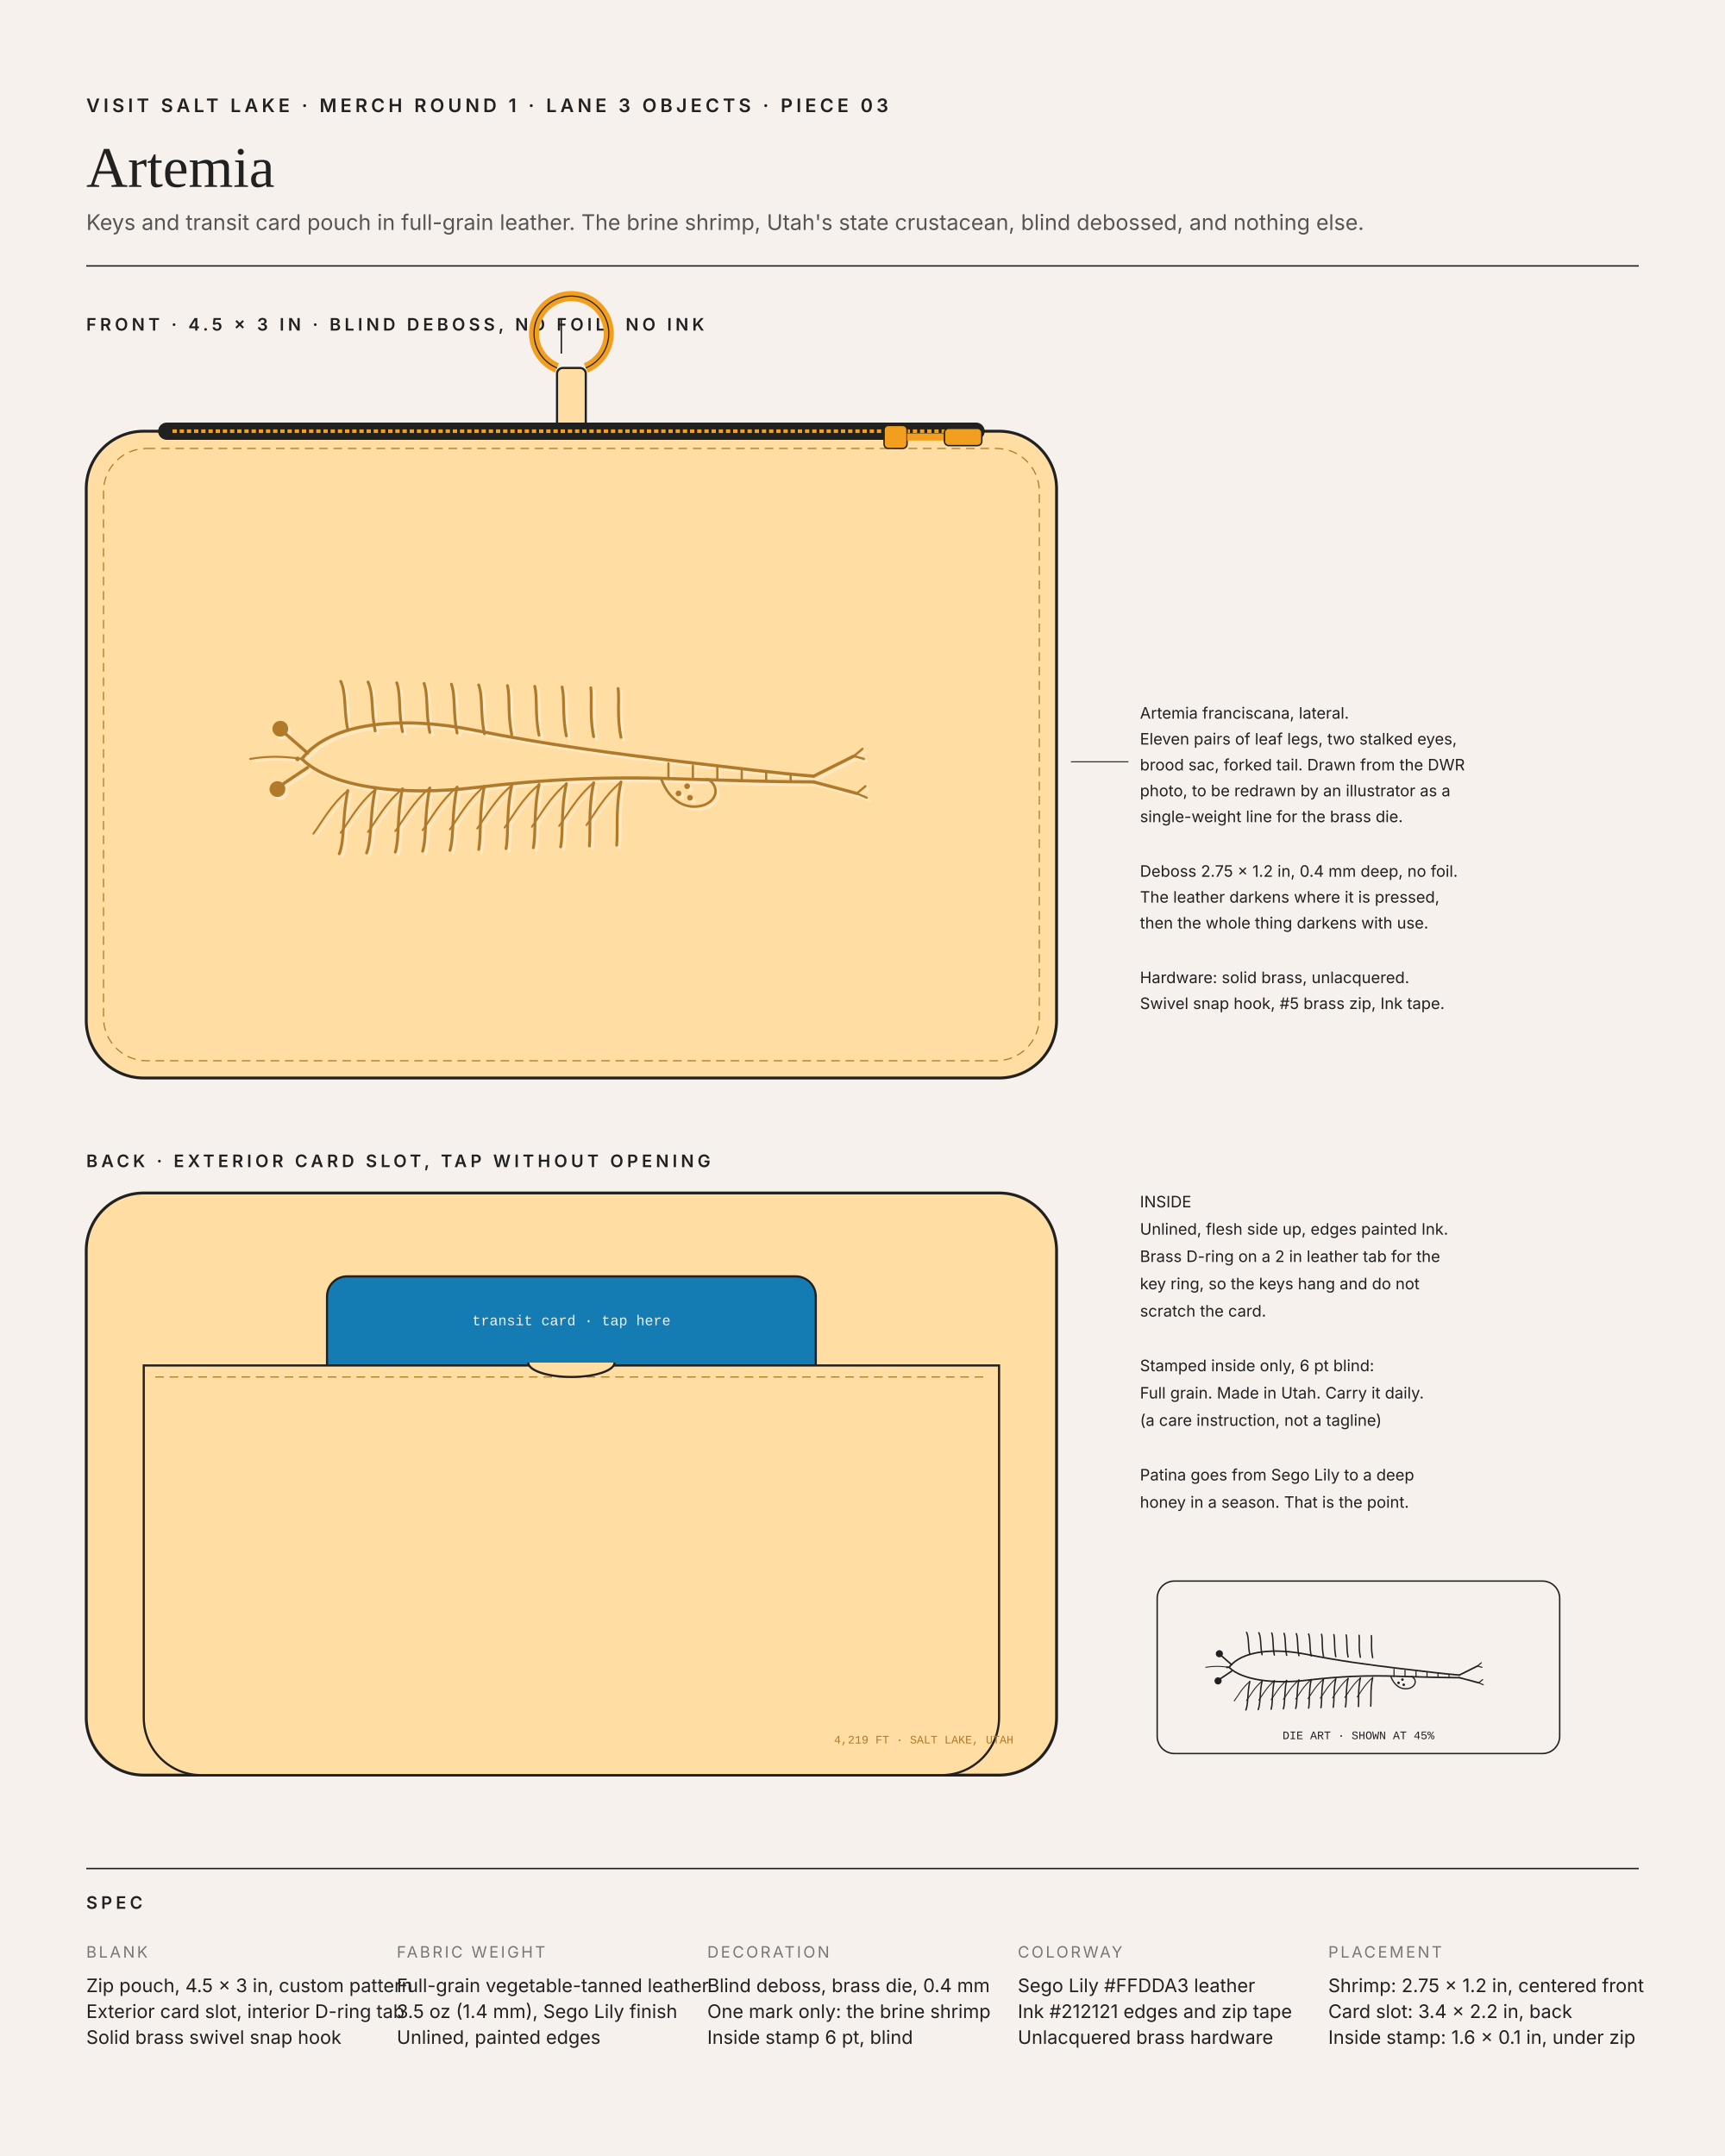
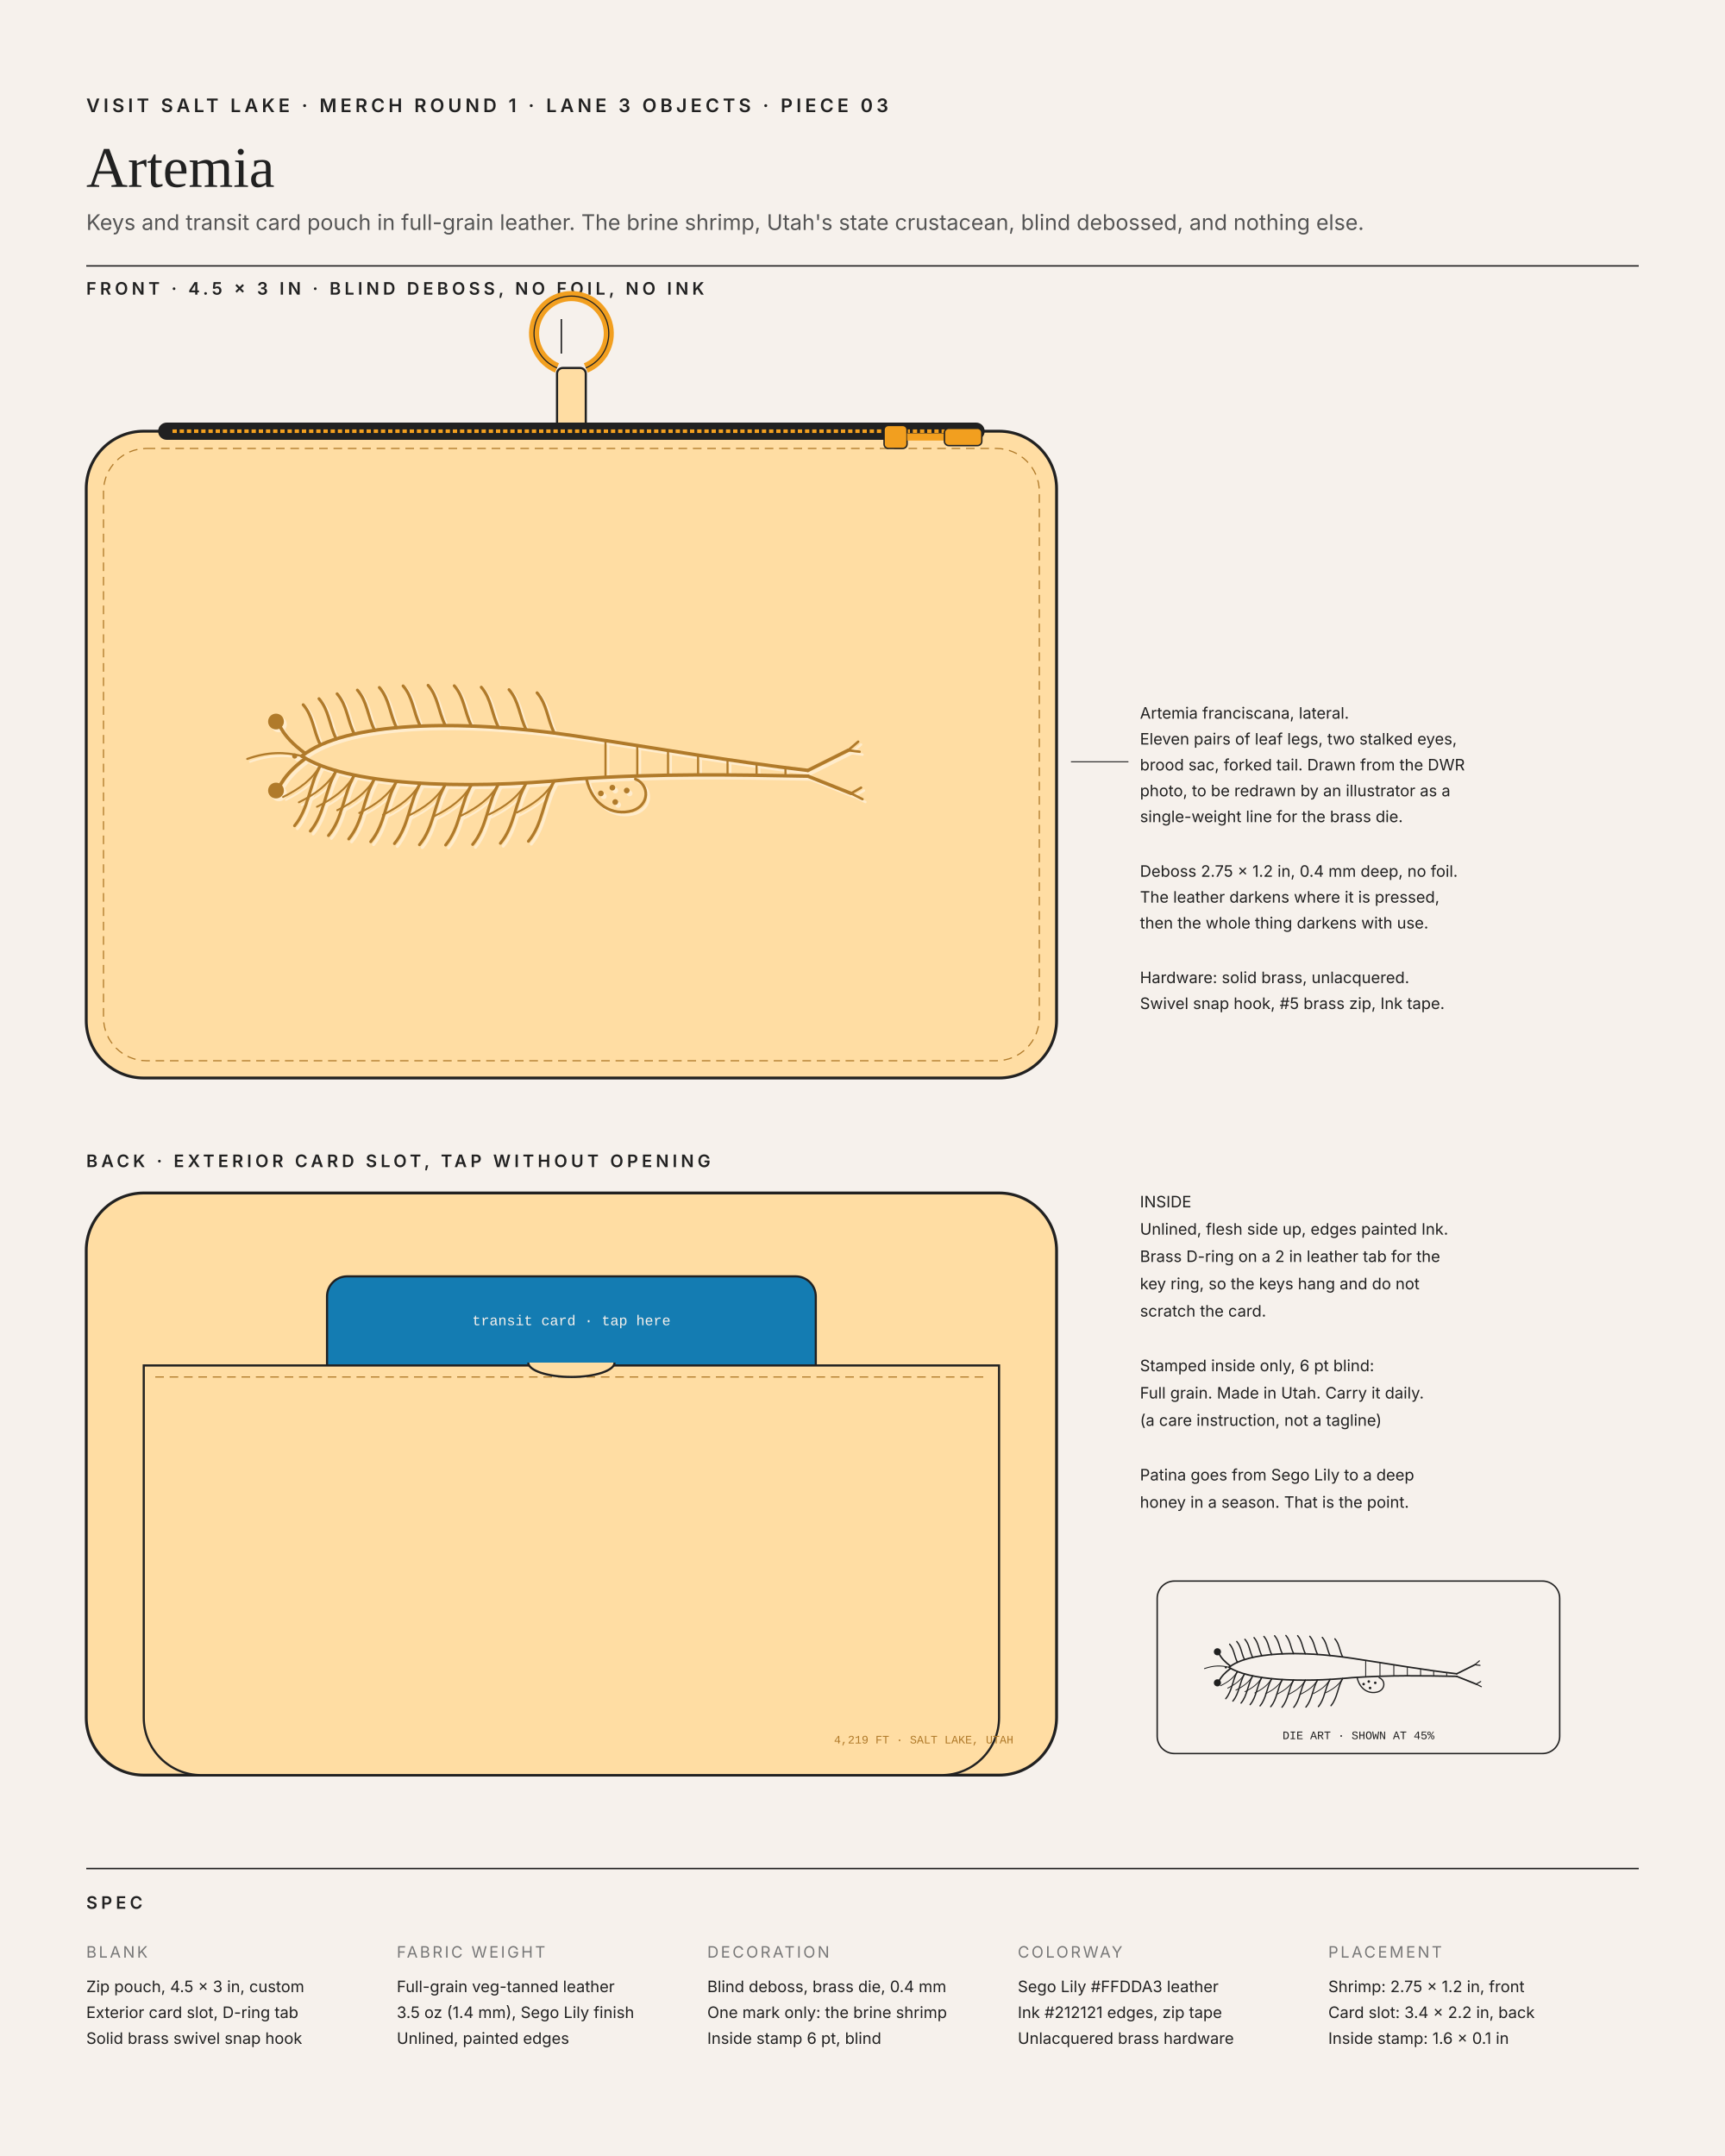
<svg xmlns="http://www.w3.org/2000/svg" viewBox="0 0 1200 1500" width="1200" height="1500">
  <rect width="1200" height="1500" fill="#F6F1EC" />
  <g font-family="Inter, 'Helvetica Neue', Arial, sans-serif" fill="#212121">
    <text x="60" y="78" font-size="13" letter-spacing="2.5" font-weight="600">VISIT SALT LAKE · MERCH ROUND 1 · LANE 3 OBJECTS · PIECE 03</text>
    <text x="60" y="130" font-size="40" font-family="'Ivar Display', Georgia, 'Times New Roman', serif">Artemia</text>
    <text x="60" y="160" font-size="15" fill="#555">Keys and transit card pouch in full-grain leather. The brine shrimp, Utah's state crustacean, blind debossed, and nothing else.</text>
    <line x1="60" y1="185" x2="1140" y2="185" stroke="#212121" stroke-width="1" />
  </g>
-   <text x="60" y="230" font-family="Inter, 'Helvetica Neue', Arial, sans-serif" font-size="12" letter-spacing="2.5" font-weight="600" fill="#212121">FRONT · 4.5 × 3 IN · BLIND DEBOSS, NO FOIL, NO INK</text>
+   <text x="60" y="205" font-family="Inter, 'Helvetica Neue', Arial, sans-serif" font-size="12" letter-spacing="2.5" font-weight="600" fill="#212121">FRONT · 4.5 × 3 IN · BLIND DEBOSS, NO FOIL, NO INK</text>
  <g transform="translate(397.5,260)">
    <rect x="-10" y="-4" width="20" height="44" rx="4" fill="#FFDDA3" stroke="#212121" stroke-width="1.5" />
    <path d="M-10,-4 a26,26 0 1 1 20,0" fill="none" stroke="#F29F1F" stroke-width="7" />
    <path d="M-10,-4 a26,26 0 1 1 20,0" fill="none" stroke="#212121" stroke-width="0.8" />
    <line x1="-7" y1="-14" x2="-7" y2="-38" stroke="#212121" stroke-width="1" />
  </g>
  <rect x="60" y="300" width="675" height="450" rx="40" fill="#FFDDA3" stroke="#212121" stroke-width="2" />
  <rect x="72" y="312" width="651" height="426" rx="30" fill="none" stroke="#B07A2A" stroke-width="0.8" stroke-dasharray="6 4" />
  <rect x="110" y="294" width="575" height="12" rx="6" fill="#212121" />
  <line x1="120" y1="300" x2="675" y2="300" stroke="#F29F1F" stroke-width="2.5" stroke-dasharray="3 2" />
  <g transform="translate(615,302)">
    <rect x="0" y="-6" width="16" height="16" rx="3" fill="#F29F1F" stroke="#212121" stroke-width="1" />
    <path d="M16,2 l34,0" stroke="#F29F1F" stroke-width="5" />
    <rect x="42" y="-4" width="26" height="12" rx="3" fill="#F29F1F" stroke="#212121" stroke-width="1" />
  </g>
-   <g opacity="0.35">
-     <g transform="translate(212,530) scale(1.0)" fill="none" stroke="#fff" stroke-width="2.2" stroke-linecap="round" stroke-linejoin="round">
-       <path d="M0,0 C20,-26 70,-30 120,-20 C170,-10 215,-4 265,2 C300,6 330,10 356,12" />
-       <path d="M0,0 C20,20 70,26 120,20 C170,14 215,12 265,14 C300,15 330,16 356,16" />
-       <path d="M356,12 L384,-2 M356,16 L386,24" />
-       <path d="M384,-2 l6,-5 M384,-2 l7,2 M386,24 l7,3 M386,24 l6,-5" stroke-width="1.54" />
-       <line x1="255" y1="3.0" x2="255" y2="14.0" stroke-width="1.54" />
-       <line x1="272" y1="4.6" x2="272" y2="14.2" stroke-width="1.54" />
-       <line x1="289" y1="6.2" x2="289" y2="14.4" stroke-width="1.54" />
-       <line x1="306" y1="7.8" x2="306" y2="14.6" stroke-width="1.54" />
-       <line x1="323" y1="9.4" x2="323" y2="14.8" stroke-width="1.54" />
-       <line x1="340" y1="11.0" x2="340" y2="15.0" stroke-width="1.54" />
-       <path d="M32,22.0 c-4,18 -2,34 -6,44" stroke-width="1.98" />
-       <path d="M32,22.0 c-12,10 -18,22 -24,30" stroke-width="1.32" />
-       <path d="M32,-20.0 c-3,-14 -1,-26 -5,-34" stroke-width="1.98" />
-       <path d="M51,21.4 c-4,18 -2,34 -6,44" stroke-width="1.98" />
-       <path d="M51,21.4 c-12,10 -18,22 -24,30" stroke-width="1.32" />
-       <path d="M51,-19.5 c-3,-14 -1,-26 -5,-34" stroke-width="1.98" />
-       <path d="M70,20.8 c-4,18 -2,34 -5,44" stroke-width="1.98" />
-       <path d="M70,20.8 c-12,10 -18,22 -24,30" stroke-width="1.32" />
-       <path d="M70,-19.0 c-3,-14 -1,-26 -4,-34" stroke-width="1.98" />
-       <path d="M89,20.2 c-4,18 -2,34 -5,44" stroke-width="1.98" />
-       <path d="M89,20.2 c-12,10 -18,22 -24,30" stroke-width="1.32" />
-       <path d="M89,-18.5 c-3,-14 -1,-26 -4,-34" stroke-width="1.98" />
-       <path d="M108,19.6 c-4,18 -2,34 -5,44" stroke-width="1.98" />
-       <path d="M108,19.6 c-12,10 -18,22 -24,30" stroke-width="1.32" />
-       <path d="M108,-18.0 c-3,-14 -1,-26 -4,-34" stroke-width="1.98" />
-       <path d="M127,19.0 c-4,18 -2,34 -4,44" stroke-width="1.98" />
-       <path d="M127,19.0 c-12,10 -18,22 -24,30" stroke-width="1.32" />
-       <path d="M127,-17.5 c-3,-14 -1,-26 -4,-34" stroke-width="1.98" />
-       <path d="M146,18.4 c-4,18 -2,34 -4,44" stroke-width="1.98" />
-       <path d="M146,18.4 c-12,10 -18,22 -24,30" stroke-width="1.32" />
-       <path d="M146,-17.0 c-3,-14 -1,-26 -3,-34" stroke-width="1.98" />
-       <path d="M165,17.8 c-4,18 -2,34 -4,44" stroke-width="1.98" />
-       <path d="M165,17.8 c-12,10 -18,22 -24,30" stroke-width="1.32" />
-       <path d="M165,-16.5 c-3,-14 -1,-26 -3,-34" stroke-width="1.98" />
-       <path d="M184,17.2 c-4,18 -2,34 -4,44" stroke-width="1.98" />
-       <path d="M184,17.2 c-12,10 -18,22 -24,30" stroke-width="1.32" />
-       <path d="M184,-16.0 c-3,-14 -1,-26 -3,-34" stroke-width="1.98" />
-       <path d="M203,16.6 c-4,18 -2,34 -3,44" stroke-width="1.98" />
-       <path d="M203,16.6 c-12,10 -18,22 -24,30" stroke-width="1.32" />
-       <path d="M203,-15.5 c-3,-14 -1,-26 -2,-34" stroke-width="1.98" />
-       <path d="M222,16.0 c-4,18 -2,34 -3,44" stroke-width="1.98" />
-       <path d="M222,16.0 c-12,10 -18,22 -24,30" stroke-width="1.32" />
-       <path d="M222,-15.0 c-3,-14 -1,-26 -2,-34" stroke-width="1.98" />
-       <path d="M4,-4 l-16,-14 M4,6 l-18,12" />
-       <circle cx="-15" cy="-21" r="5.5" fill="#fff" stroke="none" />
-       <circle cx="-17" cy="21" r="5.5" fill="#fff" stroke="none" />
-       <path d="M0,0 c-14,-2 -24,-2 -36,0" stroke-width="1.32" />
-       <circle cx="-3" cy="0" r="1.6" fill="#fff" stroke="none" />
-       <path d="M250,14 c6,16 18,22 30,18 c10,-4 10,-14 2,-18" stroke-width="1.76" />
-       <circle cx="262" cy="24" r="2" fill="#fff" stroke="none" />
-       <circle cx="270" cy="27" r="2" fill="#fff" stroke="none" />
-       <circle cx="268" cy="19" r="2" fill="#fff" stroke="none" />
+   <g opacity="0.45">
+     <g transform="translate(212,528) scale(1.0)" fill="none" stroke="#fff" stroke-width="2.4" stroke-linecap="round" stroke-linejoin="round">
+       <path d="M0,0 C30,-24 110,-26 190,-14 C250,-5 300,4 352,10" />
+       <path d="M0,0 C30,20 110,24 190,16 C250,12 300,13 352,14" />
+       <path d="M352,10 L380,-4 M352,14 L382,26" />
+       <path d="M380,-4 l7,-6 M380,-4 l8,1 M382,26 l8,4 M382,26 l7,-4" stroke-width="1.68" />
+       <line x1="211.2" y1="-9.8" x2="211.2" y2="13.8" stroke-width="1.44" />
+       <line x1="233.3" y1="-6.3" x2="233.3" y2="12.9" stroke-width="1.44" />
+       <line x1="254.7" y1="-2.9" x2="254.7" y2="12.3" stroke-width="1.44" />
+       <line x1="275.6" y1="0.4" x2="275.6" y2="12.1" stroke-width="1.44" />
+       <line x1="296.1" y1="3.5" x2="296.1" y2="12.2" stroke-width="1.44" />
+       <line x1="316.3" y1="6.4" x2="316.3" y2="12.4" stroke-width="1.44" />
+       <line x1="336.4" y1="9.1" x2="336.4" y2="12.7" stroke-width="1.44" />
+       <path d="M12.9,6.5 c-8,14 -8,30 -18,42" stroke-width="2.04" />
+       <path d="M12.9,6.5 c-6,10 -14,16 -26,22" stroke-width="1.32" />
+       <path d="M12.9,-7.7 c-5,-10 -5,-20 -12,-28" stroke-width="2.04" />
+       <path d="M23.9,10.2 c-8,14 -8,30 -18,42" stroke-width="2.04" />
+       <path d="M23.9,10.2 c-6,10 -14,16 -26,22" stroke-width="1.32" />
+       <path d="M23.9,-11.9 c-5,-10 -5,-20 -12,-28" stroke-width="2.04" />
+       <path d="M36.5,13.3 c-8,14 -8,30 -18,42" stroke-width="2.04" />
+       <path d="M36.5,13.3 c-6,10 -14,16 -26,22" stroke-width="1.32" />
+       <path d="M36.5,-15.3 c-5,-10 -5,-20 -12,-28" stroke-width="2.04" />
+       <path d="M50.6,15.7 c-8,14 -8,30 -18,42" stroke-width="2.04" />
+       <path d="M50.6,15.7 c-6,10 -14,16 -26,22" stroke-width="1.32" />
+       <path d="M50.6,-17.9 c-5,-10 -5,-20 -12,-28" stroke-width="2.04" />
+       <path d="M65.9,17.6 c-8,14 -8,30 -18,42" stroke-width="2.04" />
+       <path d="M65.9,17.6 c-6,10 -14,16 -26,22" stroke-width="1.32" />
+       <path d="M65.9,-19.7 c-5,-10 -5,-20 -12,-28" stroke-width="2.04" />
+       <path d="M82.4,18.9 c-8,14 -8,30 -18,42" stroke-width="2.04" />
+       <path d="M82.4,18.9 c-6,10 -14,16 -26,22" stroke-width="1.32" />
+       <path d="M82.4,-20.8 c-5,-10 -5,-20 -12,-28" stroke-width="2.04" />
+       <path d="M99.8,19.7 c-8,14 -8,30 -18,42" stroke-width="2.04" />
+       <path d="M99.8,19.7 c-6,10 -14,16 -26,22" stroke-width="1.32" />
+       <path d="M99.8,-21.2 c-5,-10 -5,-20 -12,-28" stroke-width="2.04" />
+       <path d="M118.0,19.9 c-8,14 -8,30 -18,42" stroke-width="2.04" />
+       <path d="M118.0,19.9 c-6,10 -14,16 -26,22" stroke-width="1.32" />
+       <path d="M118.0,-20.9 c-5,-10 -5,-20 -12,-28" stroke-width="2.04" />
+       <path d="M136.8,19.5 c-8,14 -8,30 -18,42" stroke-width="2.04" />
+       <path d="M136.8,19.5 c-6,10 -14,16 -26,22" stroke-width="1.32" />
+       <path d="M136.8,-19.9 c-5,-10 -5,-20 -12,-28" stroke-width="2.04" />
+       <path d="M156.1,18.7 c-8,14 -8,30 -18,42" stroke-width="2.04" />
+       <path d="M156.1,18.7 c-6,10 -14,16 -26,22" stroke-width="1.32" />
+       <path d="M156.1,-18.2 c-5,-10 -5,-20 -12,-28" stroke-width="2.04" />
+       <path d="M175.6,17.3 c-8,14 -8,30 -18,42" stroke-width="2.04" />
+       <path d="M175.6,17.3 c-6,10 -14,16 -26,22" stroke-width="1.32" />
+       <path d="M175.6,-16.0 c-5,-10 -5,-20 -12,-28" stroke-width="2.04" />
+       <path d="M2,-2 c-8,-6 -14,-12 -18,-20 M2,2 c-8,6 -14,12 -18,20" />
+       <circle cx="-18" cy="-24" r="5.5" fill="#fff" stroke="none" />
+       <circle cx="-18" cy="24" r="5.5" fill="#fff" stroke="none" />
+       <path d="M0,0 c-12,-3 -24,-3 -38,2" stroke-width="1.44" />
+       <circle cx="-5" cy="0" r="1.8" fill="#fff" stroke="none" />
+       <path d="M198,16 c4,18 18,26 32,22 c12,-4 12,-18 2,-22" stroke-width="1.92" />
+       <circle cx="208" cy="26" r="2" fill="#fff" stroke="none" />
+       <circle cx="218" cy="32" r="2" fill="#fff" stroke="none" />
+       <circle cx="226" cy="24" r="2" fill="#fff" stroke="none" />
+       <circle cx="216" cy="22" r="2" fill="#fff" stroke="none" />
    </g>
  </g>
-   <g transform="translate(210,528) scale(1.0)" fill="none" stroke="#B07A2A" stroke-width="2.2" stroke-linecap="round" stroke-linejoin="round">
-     <path d="M0,0 C20,-26 70,-30 120,-20 C170,-10 215,-4 265,2 C300,6 330,10 356,12" />
-     <path d="M0,0 C20,20 70,26 120,20 C170,14 215,12 265,14 C300,15 330,16 356,16" />
-     <path d="M356,12 L384,-2 M356,16 L386,24" />
-     <path d="M384,-2 l6,-5 M384,-2 l7,2 M386,24 l7,3 M386,24 l6,-5" stroke-width="1.54" />
-     <line x1="255" y1="3.0" x2="255" y2="14.0" stroke-width="1.54" />
-     <line x1="272" y1="4.6" x2="272" y2="14.2" stroke-width="1.54" />
-     <line x1="289" y1="6.2" x2="289" y2="14.4" stroke-width="1.54" />
-     <line x1="306" y1="7.8" x2="306" y2="14.6" stroke-width="1.54" />
-     <line x1="323" y1="9.4" x2="323" y2="14.8" stroke-width="1.54" />
-     <line x1="340" y1="11.0" x2="340" y2="15.0" stroke-width="1.54" />
-     <path d="M32,22.0 c-4,18 -2,34 -6,44" stroke-width="1.98" />
-     <path d="M32,22.0 c-12,10 -18,22 -24,30" stroke-width="1.32" />
-     <path d="M32,-20.0 c-3,-14 -1,-26 -5,-34" stroke-width="1.98" />
-     <path d="M51,21.4 c-4,18 -2,34 -6,44" stroke-width="1.98" />
-     <path d="M51,21.4 c-12,10 -18,22 -24,30" stroke-width="1.32" />
-     <path d="M51,-19.5 c-3,-14 -1,-26 -5,-34" stroke-width="1.98" />
-     <path d="M70,20.8 c-4,18 -2,34 -5,44" stroke-width="1.98" />
-     <path d="M70,20.8 c-12,10 -18,22 -24,30" stroke-width="1.32" />
-     <path d="M70,-19.0 c-3,-14 -1,-26 -4,-34" stroke-width="1.98" />
-     <path d="M89,20.2 c-4,18 -2,34 -5,44" stroke-width="1.98" />
-     <path d="M89,20.2 c-12,10 -18,22 -24,30" stroke-width="1.32" />
-     <path d="M89,-18.5 c-3,-14 -1,-26 -4,-34" stroke-width="1.98" />
-     <path d="M108,19.6 c-4,18 -2,34 -5,44" stroke-width="1.98" />
-     <path d="M108,19.6 c-12,10 -18,22 -24,30" stroke-width="1.32" />
-     <path d="M108,-18.0 c-3,-14 -1,-26 -4,-34" stroke-width="1.98" />
-     <path d="M127,19.0 c-4,18 -2,34 -4,44" stroke-width="1.98" />
-     <path d="M127,19.0 c-12,10 -18,22 -24,30" stroke-width="1.32" />
-     <path d="M127,-17.5 c-3,-14 -1,-26 -4,-34" stroke-width="1.98" />
-     <path d="M146,18.4 c-4,18 -2,34 -4,44" stroke-width="1.98" />
-     <path d="M146,18.4 c-12,10 -18,22 -24,30" stroke-width="1.32" />
-     <path d="M146,-17.0 c-3,-14 -1,-26 -3,-34" stroke-width="1.98" />
-     <path d="M165,17.8 c-4,18 -2,34 -4,44" stroke-width="1.98" />
-     <path d="M165,17.8 c-12,10 -18,22 -24,30" stroke-width="1.32" />
-     <path d="M165,-16.5 c-3,-14 -1,-26 -3,-34" stroke-width="1.98" />
-     <path d="M184,17.2 c-4,18 -2,34 -4,44" stroke-width="1.98" />
-     <path d="M184,17.2 c-12,10 -18,22 -24,30" stroke-width="1.32" />
-     <path d="M184,-16.0 c-3,-14 -1,-26 -3,-34" stroke-width="1.98" />
-     <path d="M203,16.6 c-4,18 -2,34 -3,44" stroke-width="1.98" />
-     <path d="M203,16.6 c-12,10 -18,22 -24,30" stroke-width="1.32" />
-     <path d="M203,-15.5 c-3,-14 -1,-26 -2,-34" stroke-width="1.98" />
-     <path d="M222,16.0 c-4,18 -2,34 -3,44" stroke-width="1.98" />
-     <path d="M222,16.0 c-12,10 -18,22 -24,30" stroke-width="1.32" />
-     <path d="M222,-15.0 c-3,-14 -1,-26 -2,-34" stroke-width="1.98" />
-     <path d="M4,-4 l-16,-14 M4,6 l-18,12" />
-     <circle cx="-15" cy="-21" r="5.5" fill="#B07A2A" stroke="none" />
-     <circle cx="-17" cy="21" r="5.5" fill="#B07A2A" stroke="none" />
-     <path d="M0,0 c-14,-2 -24,-2 -36,0" stroke-width="1.32" />
-     <circle cx="-3" cy="0" r="1.6" fill="#B07A2A" stroke="none" />
-     <path d="M250,14 c6,16 18,22 30,18 c10,-4 10,-14 2,-18" stroke-width="1.76" />
-     <circle cx="262" cy="24" r="2" fill="#B07A2A" stroke="none" />
-     <circle cx="270" cy="27" r="2" fill="#B07A2A" stroke="none" />
-     <circle cx="268" cy="19" r="2" fill="#B07A2A" stroke="none" />
+   <g transform="translate(210,526) scale(1.0)" fill="none" stroke="#B07A2A" stroke-width="2.4" stroke-linecap="round" stroke-linejoin="round">
+     <path d="M0,0 C30,-24 110,-26 190,-14 C250,-5 300,4 352,10" />
+     <path d="M0,0 C30,20 110,24 190,16 C250,12 300,13 352,14" />
+     <path d="M352,10 L380,-4 M352,14 L382,26" />
+     <path d="M380,-4 l7,-6 M380,-4 l8,1 M382,26 l8,4 M382,26 l7,-4" stroke-width="1.68" />
+     <line x1="211.2" y1="-9.8" x2="211.2" y2="13.8" stroke-width="1.44" />
+     <line x1="233.3" y1="-6.3" x2="233.3" y2="12.9" stroke-width="1.44" />
+     <line x1="254.7" y1="-2.9" x2="254.7" y2="12.3" stroke-width="1.44" />
+     <line x1="275.6" y1="0.4" x2="275.6" y2="12.1" stroke-width="1.44" />
+     <line x1="296.1" y1="3.5" x2="296.1" y2="12.2" stroke-width="1.44" />
+     <line x1="316.3" y1="6.4" x2="316.3" y2="12.4" stroke-width="1.44" />
+     <line x1="336.4" y1="9.1" x2="336.4" y2="12.7" stroke-width="1.44" />
+     <path d="M12.9,6.5 c-8,14 -8,30 -18,42" stroke-width="2.04" />
+     <path d="M12.9,6.5 c-6,10 -14,16 -26,22" stroke-width="1.32" />
+     <path d="M12.9,-7.7 c-5,-10 -5,-20 -12,-28" stroke-width="2.04" />
+     <path d="M23.9,10.2 c-8,14 -8,30 -18,42" stroke-width="2.04" />
+     <path d="M23.9,10.2 c-6,10 -14,16 -26,22" stroke-width="1.32" />
+     <path d="M23.9,-11.9 c-5,-10 -5,-20 -12,-28" stroke-width="2.04" />
+     <path d="M36.5,13.3 c-8,14 -8,30 -18,42" stroke-width="2.04" />
+     <path d="M36.5,13.3 c-6,10 -14,16 -26,22" stroke-width="1.32" />
+     <path d="M36.5,-15.3 c-5,-10 -5,-20 -12,-28" stroke-width="2.04" />
+     <path d="M50.6,15.7 c-8,14 -8,30 -18,42" stroke-width="2.04" />
+     <path d="M50.6,15.7 c-6,10 -14,16 -26,22" stroke-width="1.32" />
+     <path d="M50.6,-17.9 c-5,-10 -5,-20 -12,-28" stroke-width="2.04" />
+     <path d="M65.9,17.6 c-8,14 -8,30 -18,42" stroke-width="2.04" />
+     <path d="M65.9,17.6 c-6,10 -14,16 -26,22" stroke-width="1.32" />
+     <path d="M65.9,-19.7 c-5,-10 -5,-20 -12,-28" stroke-width="2.04" />
+     <path d="M82.4,18.9 c-8,14 -8,30 -18,42" stroke-width="2.04" />
+     <path d="M82.4,18.9 c-6,10 -14,16 -26,22" stroke-width="1.32" />
+     <path d="M82.4,-20.8 c-5,-10 -5,-20 -12,-28" stroke-width="2.04" />
+     <path d="M99.8,19.7 c-8,14 -8,30 -18,42" stroke-width="2.04" />
+     <path d="M99.8,19.7 c-6,10 -14,16 -26,22" stroke-width="1.32" />
+     <path d="M99.8,-21.2 c-5,-10 -5,-20 -12,-28" stroke-width="2.04" />
+     <path d="M118.0,19.9 c-8,14 -8,30 -18,42" stroke-width="2.04" />
+     <path d="M118.0,19.9 c-6,10 -14,16 -26,22" stroke-width="1.32" />
+     <path d="M118.0,-20.9 c-5,-10 -5,-20 -12,-28" stroke-width="2.04" />
+     <path d="M136.8,19.5 c-8,14 -8,30 -18,42" stroke-width="2.04" />
+     <path d="M136.8,19.5 c-6,10 -14,16 -26,22" stroke-width="1.32" />
+     <path d="M136.8,-19.9 c-5,-10 -5,-20 -12,-28" stroke-width="2.04" />
+     <path d="M156.1,18.7 c-8,14 -8,30 -18,42" stroke-width="2.04" />
+     <path d="M156.1,18.7 c-6,10 -14,16 -26,22" stroke-width="1.32" />
+     <path d="M156.1,-18.2 c-5,-10 -5,-20 -12,-28" stroke-width="2.04" />
+     <path d="M175.6,17.3 c-8,14 -8,30 -18,42" stroke-width="2.04" />
+     <path d="M175.6,17.3 c-6,10 -14,16 -26,22" stroke-width="1.32" />
+     <path d="M175.6,-16.0 c-5,-10 -5,-20 -12,-28" stroke-width="2.04" />
+     <path d="M2,-2 c-8,-6 -14,-12 -18,-20 M2,2 c-8,6 -14,12 -18,20" />
+     <circle cx="-18" cy="-24" r="5.5" fill="#B07A2A" stroke="none" />
+     <circle cx="-18" cy="24" r="5.5" fill="#B07A2A" stroke="none" />
+     <path d="M0,0 c-12,-3 -24,-3 -38,2" stroke-width="1.44" />
+     <circle cx="-5" cy="0" r="1.8" fill="#B07A2A" stroke="none" />
+     <path d="M198,16 c4,18 18,26 32,22 c12,-4 12,-18 2,-22" stroke-width="1.92" />
+     <circle cx="208" cy="26" r="2" fill="#B07A2A" stroke="none" />
+     <circle cx="218" cy="32" r="2" fill="#B07A2A" stroke="none" />
+     <circle cx="226" cy="24" r="2" fill="#B07A2A" stroke="none" />
+     <circle cx="216" cy="22" r="2" fill="#B07A2A" stroke="none" />
  </g>
  <g font-family="Inter, 'Helvetica Neue', Arial, sans-serif" font-size="11" fill="#212121">
    <line x1="745" y1="530" x2="785" y2="530" stroke="#212121" stroke-width="0.7" />
    <text x="793" y="500">Artemia franciscana, lateral.</text>
    <text x="793" y="518">Eleven pairs of leaf legs, two stalked eyes,</text>
    <text x="793" y="536">brood sac, forked tail. Drawn from the DWR</text>
    <text x="793" y="554">photo, to be redrawn by an illustrator as a</text>
    <text x="793" y="572">single-weight line for the brass die.</text>
    <text x="793" y="610">Deboss 2.75 × 1.2 in, 0.4 mm deep, no foil.</text>
    <text x="793" y="628">The leather darkens where it is pressed,</text>
    <text x="793" y="646">then the whole thing darkens with use.</text>
    <text x="793" y="684">Hardware: solid brass, unlacquered.</text>
    <text x="793" y="702">Swivel snap hook, #5 brass zip, Ink tape.</text>
  </g>
  <text x="60" y="812" font-family="Inter, 'Helvetica Neue', Arial, sans-serif" font-size="12" letter-spacing="2.5" font-weight="600" fill="#212121">BACK · EXTERIOR CARD SLOT, TAP WITHOUT OPENING</text>
  <rect x="60" y="830" width="675" height="405.0" rx="40" fill="#FFDDA3" stroke="#212121" stroke-width="2" />
  <rect x="227.5" y="888" width="340" height="214" rx="14" fill="#147CB2" stroke="#212121" stroke-width="1.5" />
  <text x="397.5" y="922" text-anchor="middle" font-family="'Space Mono', 'Courier New', monospace" font-size="10" fill="#F6F1EC">transit card · tap here</text>
  <path d="M100,950 L695,950 L695,1195.0 a40,40 0 0 1 -40,40 L140,1235.0 a40,40 0 0 1 -40,-40 Z" fill="#FFDDA3" stroke="#212121" stroke-width="1.5" />
  <path d="M108,958 L687,958" stroke="#B07A2A" stroke-width="0.8" stroke-dasharray="6 4" />
  <path d="M367.5,948 a30,10 0 0 0 60,0" fill="#FFDDA3" stroke="#212121" stroke-width="1.5" />
  <text x="705" y="1213.0" text-anchor="end" font-family="'Space Mono', 'Courier New', monospace" font-size="8" fill="#B07A2A">4,219 FT · SALT LAKE, UTAH</text>
  <g font-family="Inter, 'Helvetica Neue', Arial, sans-serif" font-size="11" fill="#212121">
    <text x="793" y="840">INSIDE</text>
    <text x="793" y="859">Unlined, flesh side up, edges painted Ink.</text>
    <text x="793" y="878">Brass D-ring on a 2 in leather tab for the</text>
    <text x="793" y="897">key ring, so the keys hang and do not</text>
    <text x="793" y="916">scratch the card.</text>
    <text x="793" y="935" />
    <text x="793" y="954">Stamped inside only, 6 pt blind:</text>
    <text x="793" y="973">Full grain. Made in Utah. Carry it daily.</text>
    <text x="793" y="992">(a care instruction, not a tagline)</text>
    <text x="793" y="1011" />
    <text x="793" y="1030">Patina goes from Sego Lily to a deep</text>
    <text x="793" y="1049">honey in a season. That is the point.</text>
  </g>
  <g transform="translate(805,1100)" font-family="Inter, 'Helvetica Neue', Arial, sans-serif" font-size="10" fill="#212121">
    <rect width="280" height="120" rx="12" fill="none" stroke="#212121" stroke-width="1" />
    <g transform="translate(50,60) scale(0.45)" fill="none" stroke="#212121" stroke-width="2.4" stroke-linecap="round" stroke-linejoin="round">
-       <path d="M0,0 C20,-26 70,-30 120,-20 C170,-10 215,-4 265,2 C300,6 330,10 356,12" />
-       <path d="M0,0 C20,20 70,26 120,20 C170,14 215,12 265,14 C300,15 330,16 356,16" />
-       <path d="M356,12 L384,-2 M356,16 L386,24" />
-       <path d="M384,-2 l6,-5 M384,-2 l7,2 M386,24 l7,3 M386,24 l6,-5" stroke-width="1.68" />
-       <line x1="255" y1="3.0" x2="255" y2="14.0" stroke-width="1.68" />
-       <line x1="272" y1="4.6" x2="272" y2="14.2" stroke-width="1.68" />
-       <line x1="289" y1="6.2" x2="289" y2="14.4" stroke-width="1.68" />
-       <line x1="306" y1="7.8" x2="306" y2="14.6" stroke-width="1.68" />
-       <line x1="323" y1="9.4" x2="323" y2="14.8" stroke-width="1.68" />
-       <line x1="340" y1="11.0" x2="340" y2="15.0" stroke-width="1.68" />
-       <path d="M32,22.0 c-4,18 -2,34 -6,44" stroke-width="2.16" />
-       <path d="M32,22.0 c-12,10 -18,22 -24,30" stroke-width="1.44" />
-       <path d="M32,-20.0 c-3,-14 -1,-26 -5,-34" stroke-width="2.16" />
-       <path d="M51,21.4 c-4,18 -2,34 -6,44" stroke-width="2.16" />
-       <path d="M51,21.4 c-12,10 -18,22 -24,30" stroke-width="1.44" />
-       <path d="M51,-19.5 c-3,-14 -1,-26 -5,-34" stroke-width="2.16" />
-       <path d="M70,20.8 c-4,18 -2,34 -5,44" stroke-width="2.16" />
-       <path d="M70,20.8 c-12,10 -18,22 -24,30" stroke-width="1.44" />
-       <path d="M70,-19.0 c-3,-14 -1,-26 -4,-34" stroke-width="2.16" />
-       <path d="M89,20.2 c-4,18 -2,34 -5,44" stroke-width="2.16" />
-       <path d="M89,20.2 c-12,10 -18,22 -24,30" stroke-width="1.44" />
-       <path d="M89,-18.5 c-3,-14 -1,-26 -4,-34" stroke-width="2.16" />
-       <path d="M108,19.6 c-4,18 -2,34 -5,44" stroke-width="2.16" />
-       <path d="M108,19.6 c-12,10 -18,22 -24,30" stroke-width="1.44" />
-       <path d="M108,-18.0 c-3,-14 -1,-26 -4,-34" stroke-width="2.16" />
-       <path d="M127,19.0 c-4,18 -2,34 -4,44" stroke-width="2.16" />
-       <path d="M127,19.0 c-12,10 -18,22 -24,30" stroke-width="1.44" />
-       <path d="M127,-17.5 c-3,-14 -1,-26 -4,-34" stroke-width="2.16" />
-       <path d="M146,18.4 c-4,18 -2,34 -4,44" stroke-width="2.16" />
-       <path d="M146,18.4 c-12,10 -18,22 -24,30" stroke-width="1.44" />
-       <path d="M146,-17.0 c-3,-14 -1,-26 -3,-34" stroke-width="2.16" />
-       <path d="M165,17.8 c-4,18 -2,34 -4,44" stroke-width="2.16" />
-       <path d="M165,17.8 c-12,10 -18,22 -24,30" stroke-width="1.44" />
-       <path d="M165,-16.5 c-3,-14 -1,-26 -3,-34" stroke-width="2.16" />
-       <path d="M184,17.2 c-4,18 -2,34 -4,44" stroke-width="2.16" />
-       <path d="M184,17.2 c-12,10 -18,22 -24,30" stroke-width="1.44" />
-       <path d="M184,-16.0 c-3,-14 -1,-26 -3,-34" stroke-width="2.16" />
-       <path d="M203,16.6 c-4,18 -2,34 -3,44" stroke-width="2.16" />
-       <path d="M203,16.6 c-12,10 -18,22 -24,30" stroke-width="1.44" />
-       <path d="M203,-15.5 c-3,-14 -1,-26 -2,-34" stroke-width="2.16" />
-       <path d="M222,16.0 c-4,18 -2,34 -3,44" stroke-width="2.16" />
-       <path d="M222,16.0 c-12,10 -18,22 -24,30" stroke-width="1.44" />
-       <path d="M222,-15.0 c-3,-14 -1,-26 -2,-34" stroke-width="2.16" />
-       <path d="M4,-4 l-16,-14 M4,6 l-18,12" />
-       <circle cx="-15" cy="-21" r="5.5" fill="#212121" stroke="none" />
-       <circle cx="-17" cy="21" r="5.5" fill="#212121" stroke="none" />
-       <path d="M0,0 c-14,-2 -24,-2 -36,0" stroke-width="1.44" />
-       <circle cx="-3" cy="0" r="1.6" fill="#212121" stroke="none" />
-       <path d="M250,14 c6,16 18,22 30,18 c10,-4 10,-14 2,-18" stroke-width="1.92" />
-       <circle cx="262" cy="24" r="2" fill="#212121" stroke="none" />
-       <circle cx="270" cy="27" r="2" fill="#212121" stroke="none" />
-       <circle cx="268" cy="19" r="2" fill="#212121" stroke="none" />
+       <path d="M0,0 C30,-24 110,-26 190,-14 C250,-5 300,4 352,10" />
+       <path d="M0,0 C30,20 110,24 190,16 C250,12 300,13 352,14" />
+       <path d="M352,10 L380,-4 M352,14 L382,26" />
+       <path d="M380,-4 l7,-6 M380,-4 l8,1 M382,26 l8,4 M382,26 l7,-4" stroke-width="1.68" />
+       <line x1="211.2" y1="-9.8" x2="211.2" y2="13.8" stroke-width="1.44" />
+       <line x1="233.3" y1="-6.3" x2="233.3" y2="12.9" stroke-width="1.44" />
+       <line x1="254.7" y1="-2.9" x2="254.7" y2="12.3" stroke-width="1.44" />
+       <line x1="275.6" y1="0.4" x2="275.6" y2="12.1" stroke-width="1.44" />
+       <line x1="296.1" y1="3.5" x2="296.1" y2="12.2" stroke-width="1.44" />
+       <line x1="316.3" y1="6.4" x2="316.3" y2="12.4" stroke-width="1.44" />
+       <line x1="336.4" y1="9.1" x2="336.4" y2="12.7" stroke-width="1.44" />
+       <path d="M12.9,6.5 c-8,14 -8,30 -18,42" stroke-width="2.04" />
+       <path d="M12.9,6.5 c-6,10 -14,16 -26,22" stroke-width="1.32" />
+       <path d="M12.9,-7.7 c-5,-10 -5,-20 -12,-28" stroke-width="2.04" />
+       <path d="M23.9,10.2 c-8,14 -8,30 -18,42" stroke-width="2.04" />
+       <path d="M23.9,10.2 c-6,10 -14,16 -26,22" stroke-width="1.32" />
+       <path d="M23.9,-11.9 c-5,-10 -5,-20 -12,-28" stroke-width="2.04" />
+       <path d="M36.5,13.3 c-8,14 -8,30 -18,42" stroke-width="2.04" />
+       <path d="M36.5,13.3 c-6,10 -14,16 -26,22" stroke-width="1.32" />
+       <path d="M36.5,-15.3 c-5,-10 -5,-20 -12,-28" stroke-width="2.04" />
+       <path d="M50.6,15.7 c-8,14 -8,30 -18,42" stroke-width="2.04" />
+       <path d="M50.6,15.7 c-6,10 -14,16 -26,22" stroke-width="1.32" />
+       <path d="M50.6,-17.9 c-5,-10 -5,-20 -12,-28" stroke-width="2.04" />
+       <path d="M65.9,17.6 c-8,14 -8,30 -18,42" stroke-width="2.04" />
+       <path d="M65.9,17.6 c-6,10 -14,16 -26,22" stroke-width="1.32" />
+       <path d="M65.9,-19.7 c-5,-10 -5,-20 -12,-28" stroke-width="2.04" />
+       <path d="M82.4,18.9 c-8,14 -8,30 -18,42" stroke-width="2.04" />
+       <path d="M82.4,18.9 c-6,10 -14,16 -26,22" stroke-width="1.32" />
+       <path d="M82.4,-20.8 c-5,-10 -5,-20 -12,-28" stroke-width="2.04" />
+       <path d="M99.8,19.7 c-8,14 -8,30 -18,42" stroke-width="2.04" />
+       <path d="M99.8,19.7 c-6,10 -14,16 -26,22" stroke-width="1.32" />
+       <path d="M99.8,-21.2 c-5,-10 -5,-20 -12,-28" stroke-width="2.04" />
+       <path d="M118.0,19.9 c-8,14 -8,30 -18,42" stroke-width="2.04" />
+       <path d="M118.0,19.9 c-6,10 -14,16 -26,22" stroke-width="1.32" />
+       <path d="M118.0,-20.9 c-5,-10 -5,-20 -12,-28" stroke-width="2.04" />
+       <path d="M136.8,19.5 c-8,14 -8,30 -18,42" stroke-width="2.04" />
+       <path d="M136.8,19.5 c-6,10 -14,16 -26,22" stroke-width="1.32" />
+       <path d="M136.8,-19.9 c-5,-10 -5,-20 -12,-28" stroke-width="2.04" />
+       <path d="M156.1,18.7 c-8,14 -8,30 -18,42" stroke-width="2.04" />
+       <path d="M156.1,18.7 c-6,10 -14,16 -26,22" stroke-width="1.32" />
+       <path d="M156.1,-18.2 c-5,-10 -5,-20 -12,-28" stroke-width="2.04" />
+       <path d="M175.6,17.3 c-8,14 -8,30 -18,42" stroke-width="2.04" />
+       <path d="M175.6,17.3 c-6,10 -14,16 -26,22" stroke-width="1.32" />
+       <path d="M175.6,-16.0 c-5,-10 -5,-20 -12,-28" stroke-width="2.04" />
+       <path d="M2,-2 c-8,-6 -14,-12 -18,-20 M2,2 c-8,6 -14,12 -18,20" />
+       <circle cx="-18" cy="-24" r="5.5" fill="#212121" stroke="none" />
+       <circle cx="-18" cy="24" r="5.5" fill="#212121" stroke="none" />
+       <path d="M0,0 c-12,-3 -24,-3 -38,2" stroke-width="1.44" />
+       <circle cx="-5" cy="0" r="1.8" fill="#212121" stroke="none" />
+       <path d="M198,16 c4,18 18,26 32,22 c12,-4 12,-18 2,-22" stroke-width="1.92" />
+       <circle cx="208" cy="26" r="2" fill="#212121" stroke="none" />
+       <circle cx="218" cy="32" r="2" fill="#212121" stroke="none" />
+       <circle cx="226" cy="24" r="2" fill="#212121" stroke="none" />
+       <circle cx="216" cy="22" r="2" fill="#212121" stroke="none" />
    </g>
    <text x="140" y="110" text-anchor="middle" font-family="'Space Mono', 'Courier New', monospace" font-size="8">DIE ART · SHOWN AT 45%</text>
  </g>
  <g font-family="Inter, 'Helvetica Neue', Arial, sans-serif" fill="#212121">
    <line x1="60" y1="1300" x2="1140" y2="1300" stroke="#212121" stroke-width="1" />
    <text x="60" y="1328" font-size="12" letter-spacing="2.5" font-weight="600">SPEC</text>
    <text x="60.0" y="1362" font-size="11" letter-spacing="1.5" fill="#777">BLANK</text>
-     <text x="60.0" y="1386" font-size="13">Zip pouch, 4.5 × 3 in, custom pattern</text>
-     <text x="60.0" y="1404" font-size="13">Exterior card slot, interior D-ring tab</text>
-     <text x="60.0" y="1422" font-size="13">Solid brass swivel snap hook</text>
+     <text x="60.0" y="1386" font-size="11">Zip pouch, 4.5 × 3 in, custom</text>
+     <text x="60.0" y="1404" font-size="11">Exterior card slot, D-ring tab</text>
+     <text x="60.0" y="1422" font-size="11">Solid brass swivel snap hook</text>
    <text x="276.0" y="1362" font-size="11" letter-spacing="1.5" fill="#777">FABRIC WEIGHT</text>
-     <text x="276.0" y="1386" font-size="13">Full-grain vegetable-tanned leather</text>
-     <text x="276.0" y="1404" font-size="13">3.5 oz (1.4 mm), Sego Lily finish</text>
-     <text x="276.0" y="1422" font-size="13">Unlined, painted edges</text>
+     <text x="276.0" y="1386" font-size="11">Full-grain veg-tanned leather</text>
+     <text x="276.0" y="1404" font-size="11">3.5 oz (1.4 mm), Sego Lily finish</text>
+     <text x="276.0" y="1422" font-size="11">Unlined, painted edges</text>
    <text x="492.0" y="1362" font-size="11" letter-spacing="1.5" fill="#777">DECORATION</text>
-     <text x="492.0" y="1386" font-size="13">Blind deboss, brass die, 0.4 mm</text>
-     <text x="492.0" y="1404" font-size="13">One mark only: the brine shrimp</text>
-     <text x="492.0" y="1422" font-size="13">Inside stamp 6 pt, blind</text>
+     <text x="492.0" y="1386" font-size="11">Blind deboss, brass die, 0.4 mm</text>
+     <text x="492.0" y="1404" font-size="11">One mark only: the brine shrimp</text>
+     <text x="492.0" y="1422" font-size="11">Inside stamp 6 pt, blind</text>
    <text x="708.0" y="1362" font-size="11" letter-spacing="1.5" fill="#777">COLORWAY</text>
-     <text x="708.0" y="1386" font-size="13">Sego Lily #FFDDA3 leather</text>
-     <text x="708.0" y="1404" font-size="13">Ink #212121 edges and zip tape</text>
-     <text x="708.0" y="1422" font-size="13">Unlacquered brass hardware</text>
+     <text x="708.0" y="1386" font-size="11">Sego Lily #FFDDA3 leather</text>
+     <text x="708.0" y="1404" font-size="11">Ink #212121 edges, zip tape</text>
+     <text x="708.0" y="1422" font-size="11">Unlacquered brass hardware</text>
    <text x="924.0" y="1362" font-size="11" letter-spacing="1.5" fill="#777">PLACEMENT</text>
-     <text x="924.0" y="1386" font-size="13">Shrimp: 2.75 × 1.2 in, centered front</text>
-     <text x="924.0" y="1404" font-size="13">Card slot: 3.4 × 2.2 in, back</text>
-     <text x="924.0" y="1422" font-size="13">Inside stamp: 1.6 × 0.1 in, under zip</text>
+     <text x="924.0" y="1386" font-size="11">Shrimp: 2.75 × 1.2 in, front</text>
+     <text x="924.0" y="1404" font-size="11">Card slot: 3.4 × 2.2 in, back</text>
+     <text x="924.0" y="1422" font-size="11">Inside stamp: 1.6 × 0.1 in</text>
  </g>
</svg>
